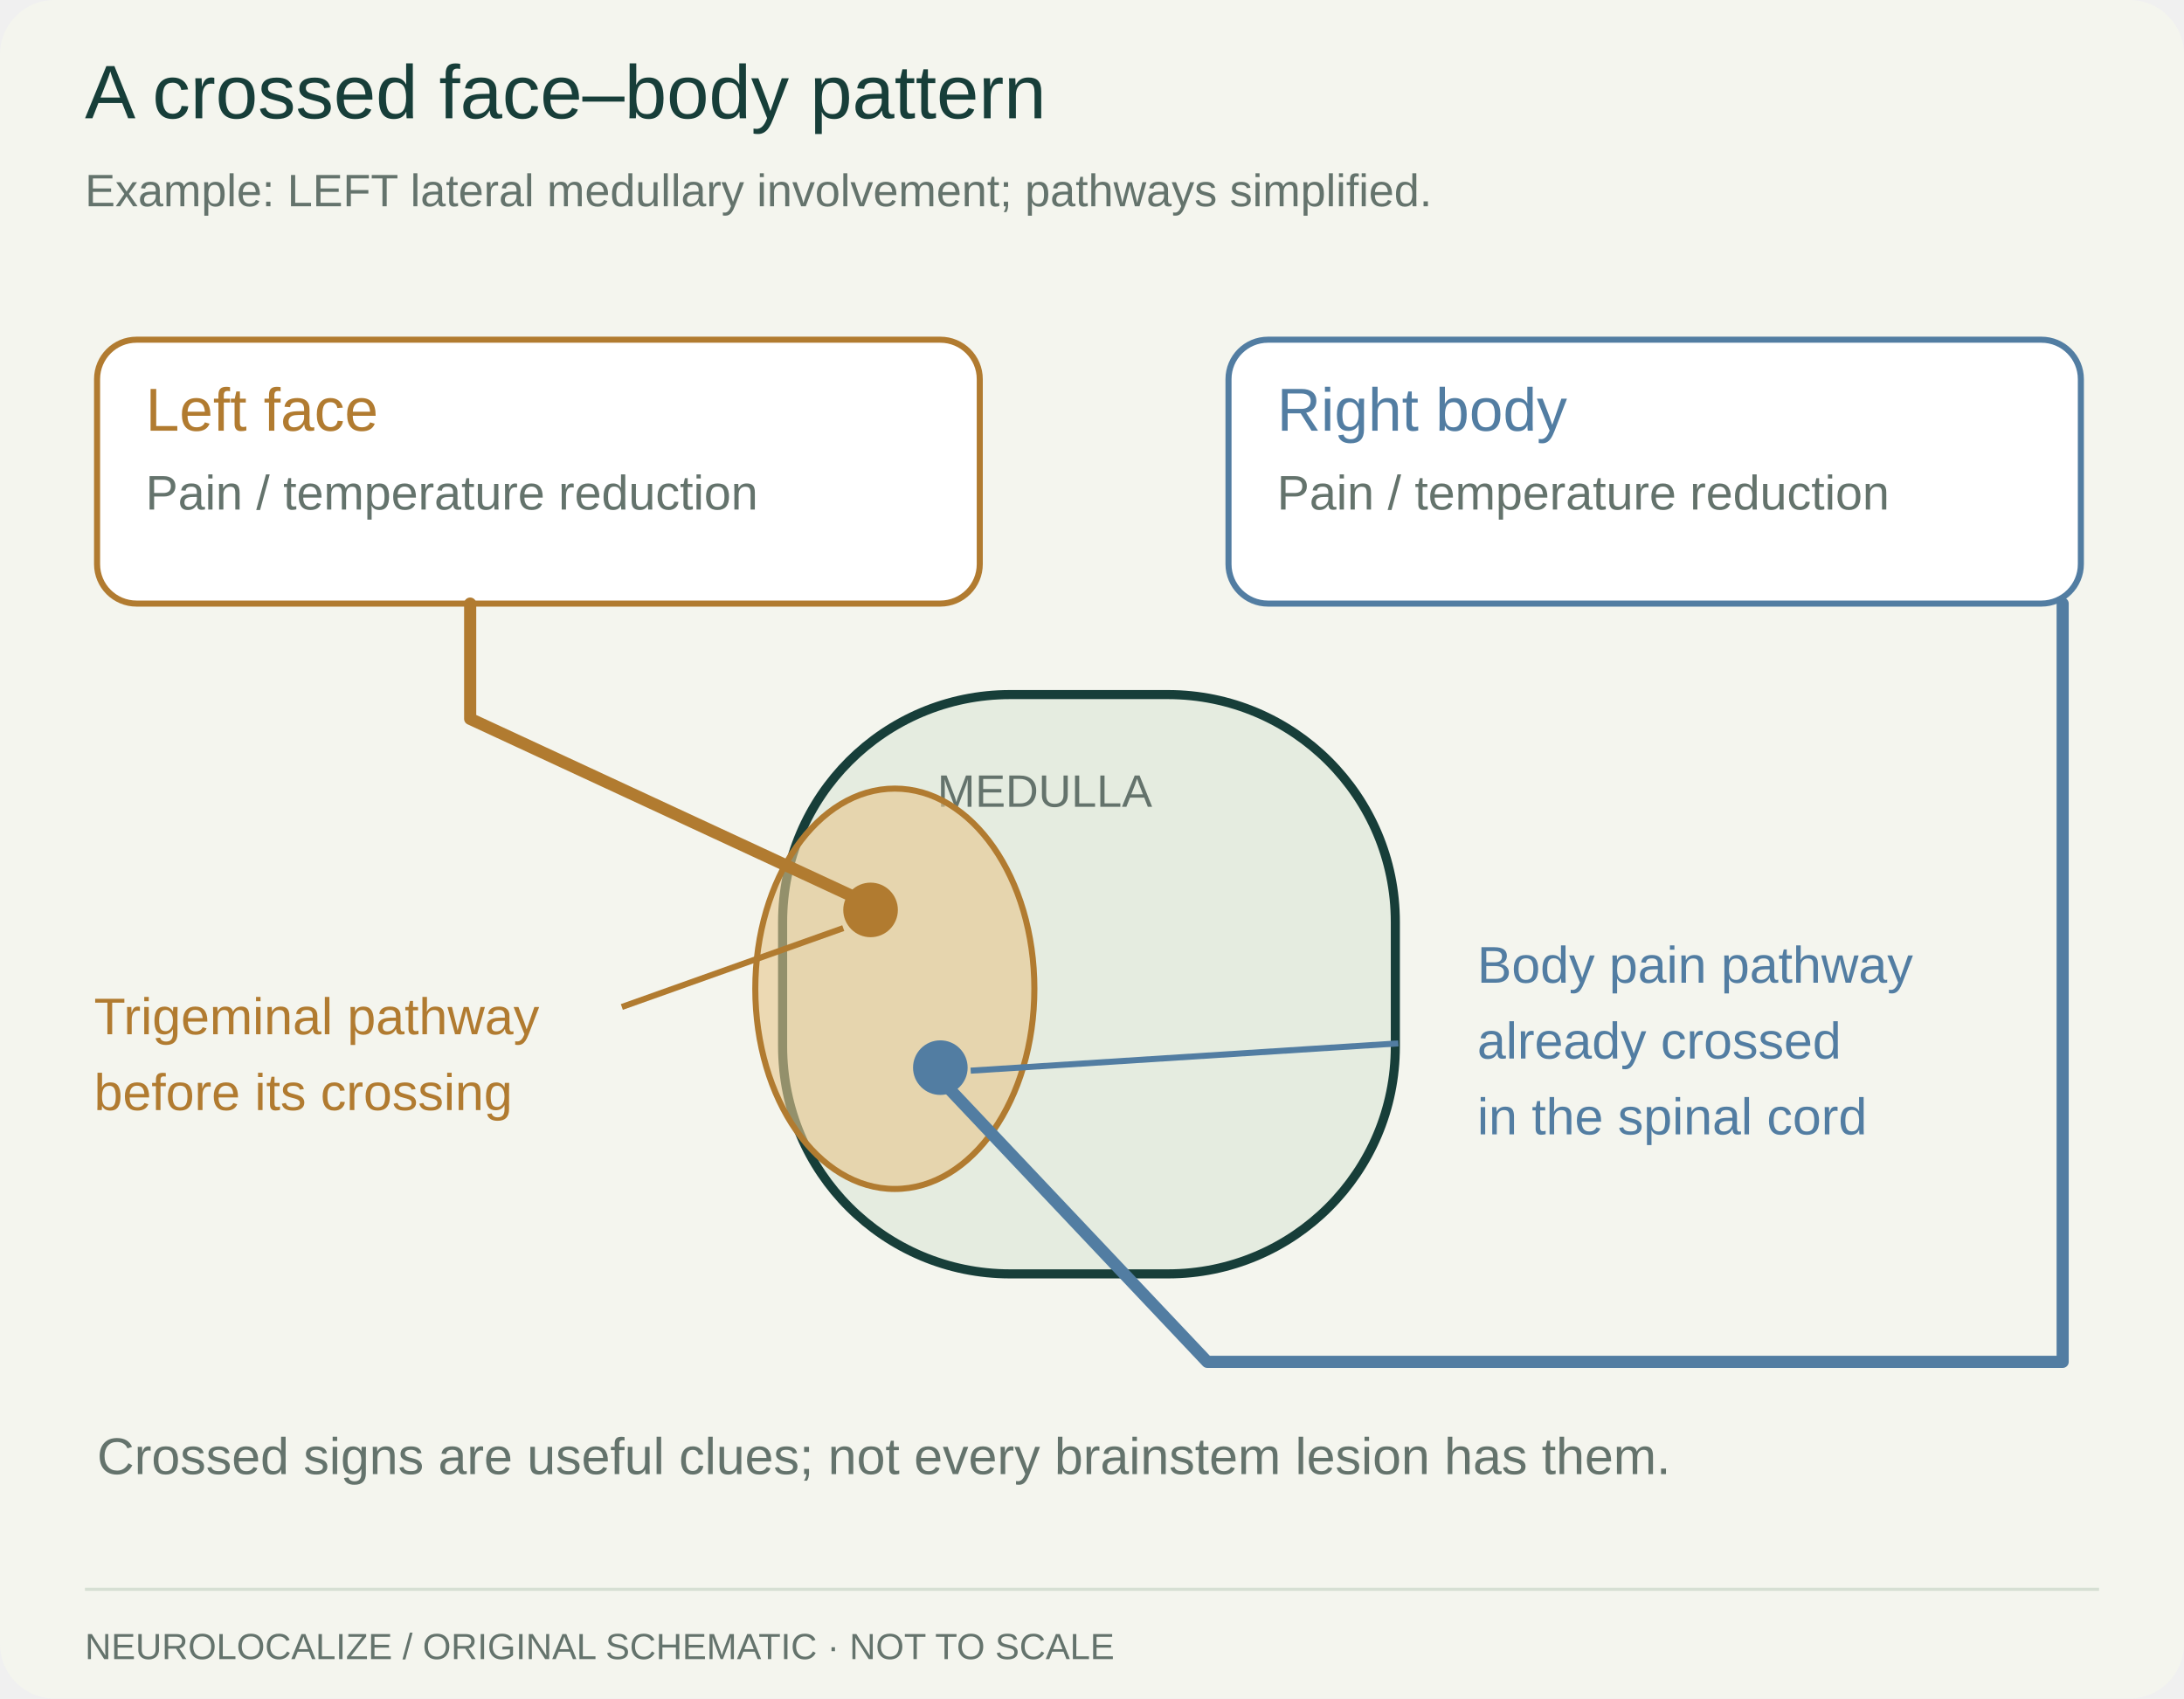
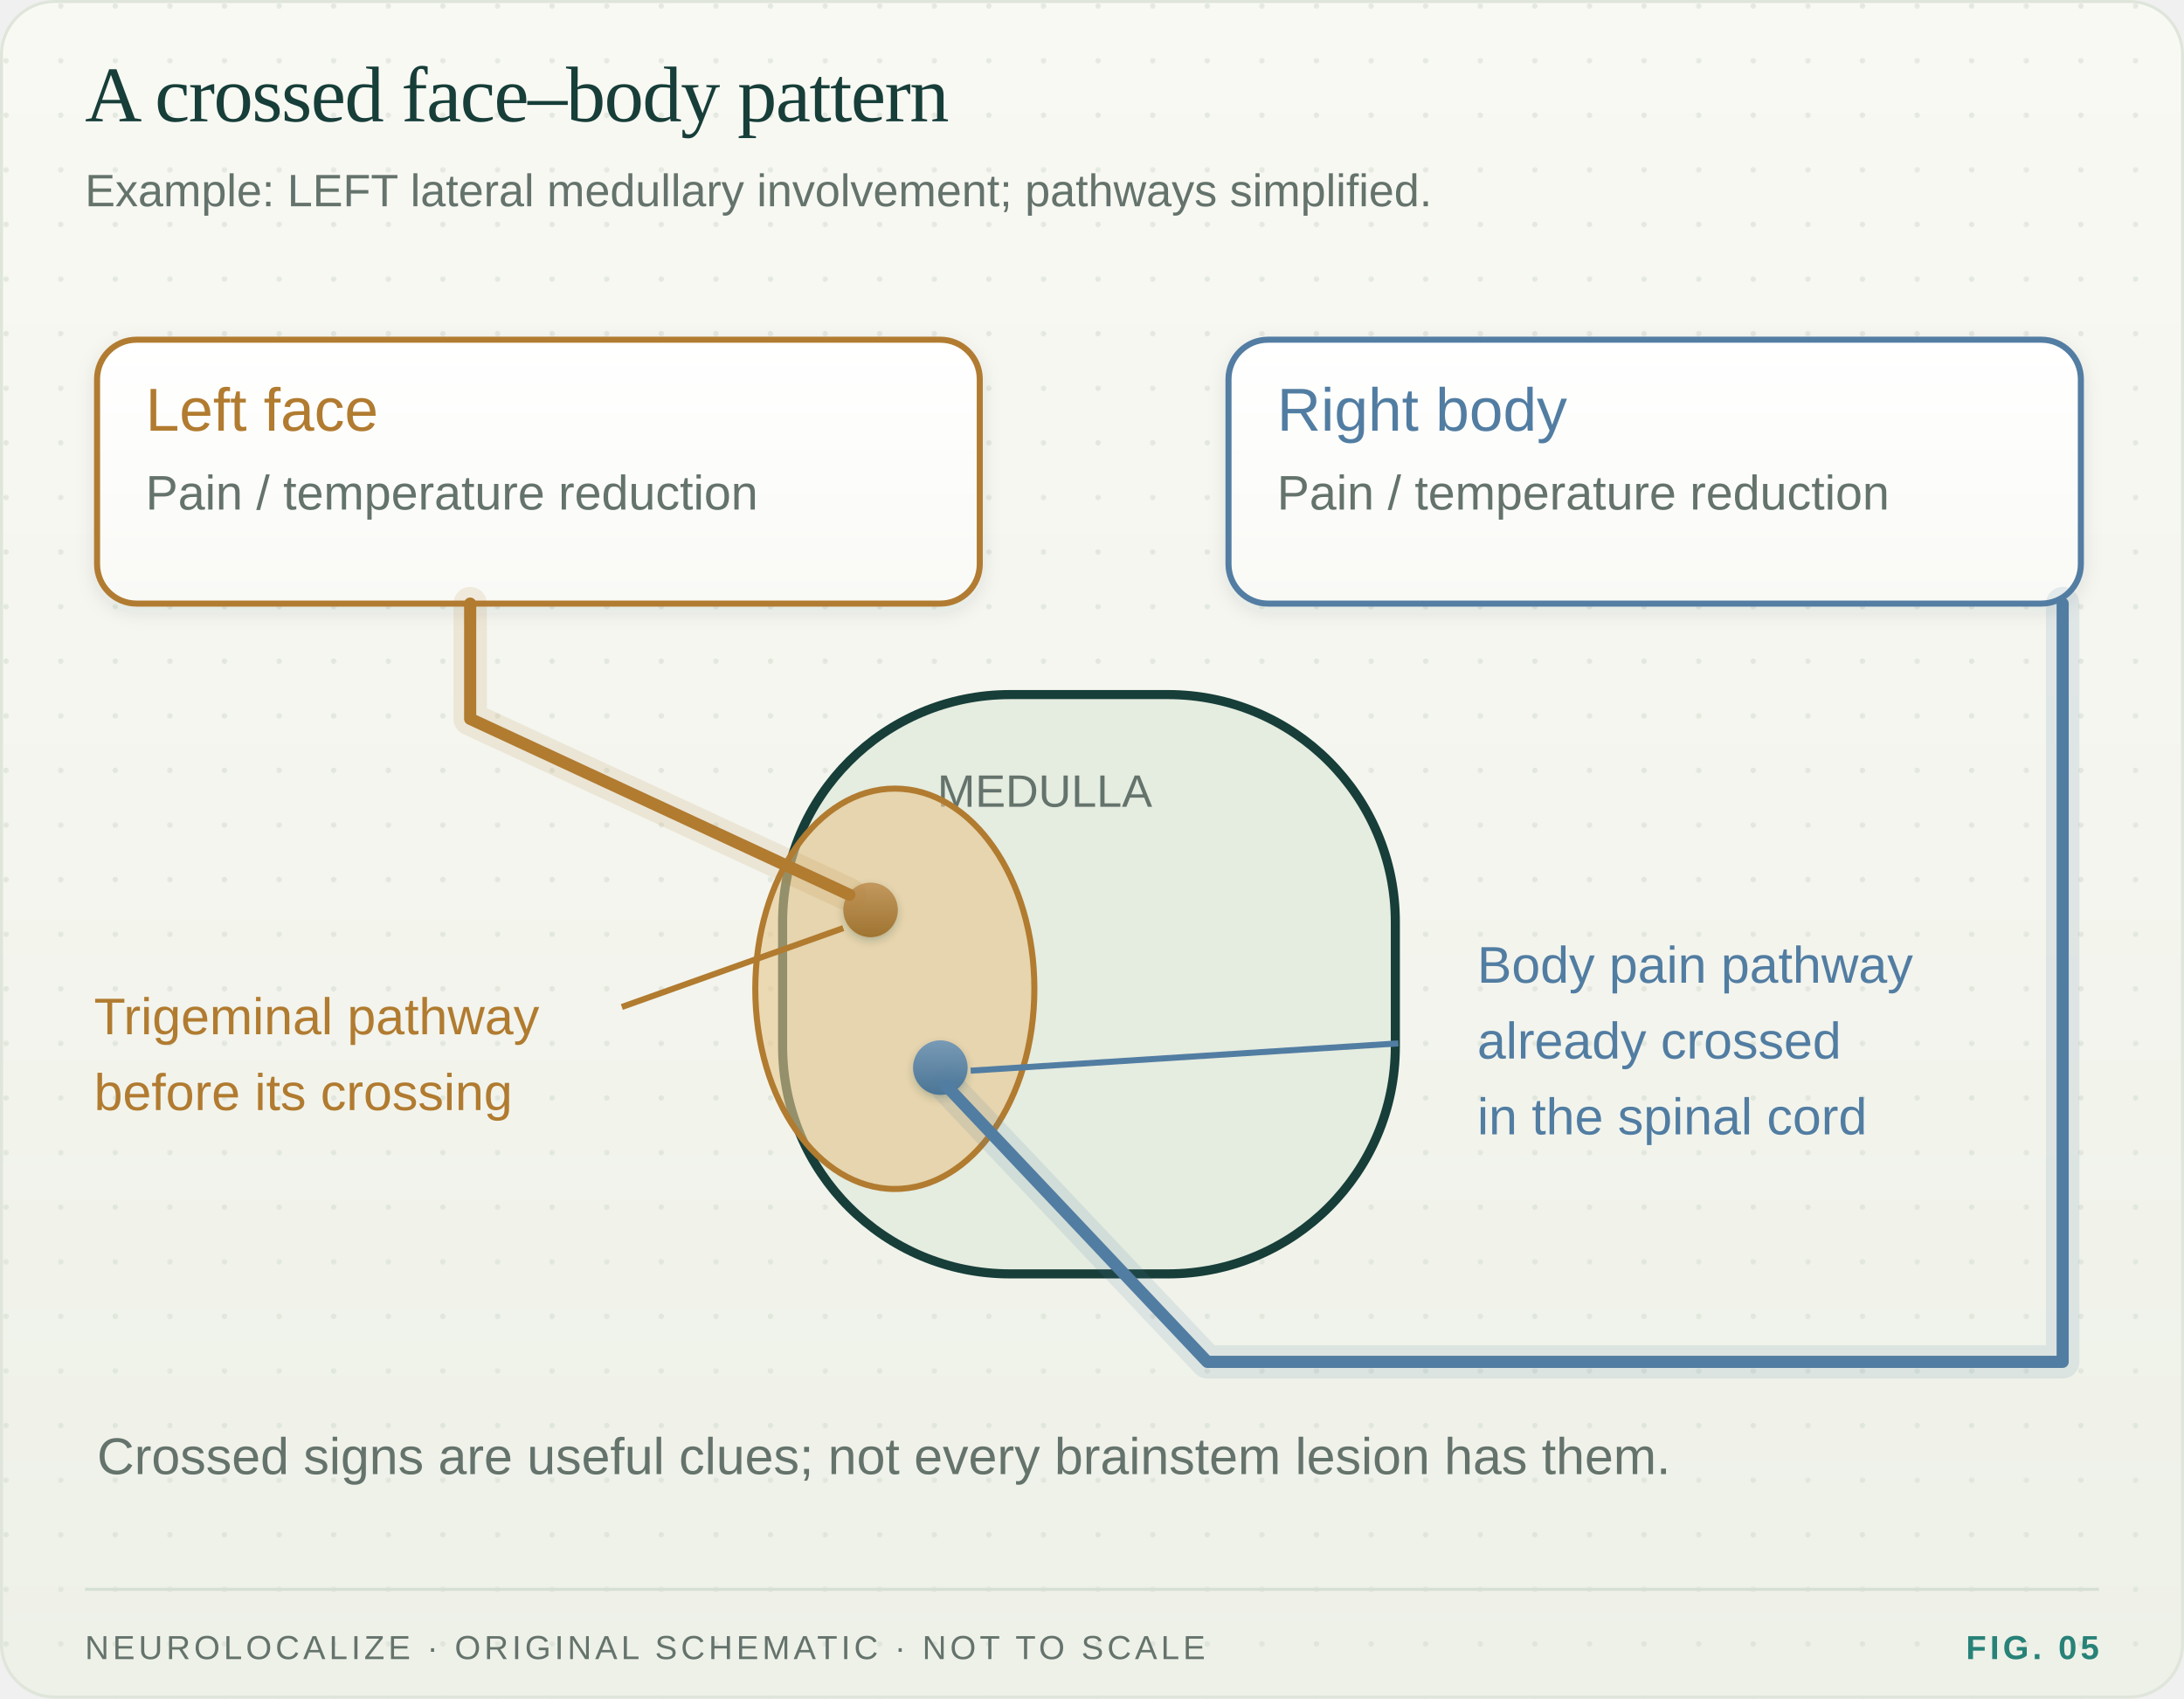
<svg xmlns="http://www.w3.org/2000/svg" width="720" height="560" viewBox="0 0 720 560" role="img">
  <defs>
-     <marker id="arrow" markerWidth="8" markerHeight="8" refX="6" refY="3" orient="auto">
-       <path d="M0 0L6 3L0 6" fill="none" stroke="#278278" stroke-width="1.3" />
+     <radialGradient id="tissue" cx=".4" cy=".35" r=".75">
+       <stop offset="0" stop-color="#f7f9f4" />
+       <stop offset="1" stop-color="#d9e4d4" />
+     </radialGradient>
+     <linearGradient id="bg" x1="0" y1="0" x2="0" y2="1">
+       <stop offset="0" stop-color="#f9f9f4" />
+       <stop offset="1" stop-color="#eef1e8" />
+     </linearGradient>
+     <linearGradient id="card" x1="0" y1="0" x2="0" y2="1">
+       <stop offset="0" stop-color="#ffffff" />
+       <stop offset="1" stop-color="#f9faf6" />
+     </linearGradient>
+     <pattern id="dots" width="18" height="18" patternUnits="userSpaceOnUse">
+       <circle cx="2" cy="2" r=".9" fill="#d3dbcf" />
+     </pattern>
+     <filter id="shadow" x="-10%" y="-10%" width="120%" height="130%">
+       <feDropShadow dx="0" dy="2" stdDeviation="3" flood-color="#173e39" flood-opacity=".09" />
+     </filter>
+     <filter id="lift" x="-40%" y="-40%" width="180%" height="190%">
+       <feDropShadow dx="0" dy="1.2" stdDeviation="1.4" flood-color="#173e39" flood-opacity=".22" />
+     </filter>
+     <linearGradient id="g173e39" x1="0" y1="0" x2="0" y2="1">
+       <stop offset="0" stop-color="#4a6865" />
+       <stop offset="1" stop-color="#173e39" />
+     </linearGradient>
+     <linearGradient id="g278278" x1="0" y1="0" x2="0" y2="1">
+       <stop offset="0" stop-color="#579e96" />
+       <stop offset="1" stop-color="#257a70" />
+     </linearGradient>
+     <linearGradient id="g527da2" x1="0" y1="0" x2="0" y2="1">
+       <stop offset="0" stop-color="#789ab6" />
+       <stop offset="1" stop-color="#4b7595" />
+     </linearGradient>
+     <linearGradient id="ga34040" x1="0" y1="0" x2="0" y2="1">
+       <stop offset="0" stop-color="#b76a6a" />
+       <stop offset="1" stop-color="#92403f" />
+     </linearGradient>
+     <linearGradient id="gb17b30" x1="0" y1="0" x2="0" y2="1">
+       <stop offset="0" stop-color="#c2985e" />
+       <stop offset="1" stop-color="#9f7431" />
+     </linearGradient>
+     <marker id="arrow" markerUnits="userSpaceOnUse" markerWidth="16" markerHeight="16" refX="11" refY="8" orient="auto">
+       <path d="M2 2.5L13 8L2 13.5L5 8Z" fill="#278278" />
    </marker>
  </defs>
-   <rect width="720" height="560" rx="18" fill="#f4f5ee" />
-   <g font-family="Arial,sans-serif">
-     <text x="28" y="39" font-size="25" fill="#173e39" text-anchor="start">A crossed face–body pattern</text>
+   <rect width="720" height="560" rx="18" fill="url(#bg)" />
+   <rect width="720" height="560" rx="18" fill="url(#dots)" opacity=".55" />
+   <rect x=".5" y=".5" width="719" height="559" rx="17.5" fill="none" stroke="#dfe5da" />
+   <g font-family="Arial,Helvetica,sans-serif">
+     <text x="28" y="40" font-size="26" fill="#173e39" font-family="Georgia,'Times New Roman',serif" letter-spacing="-.4">A crossed face–body pattern</text>
    <text x="28" y="68" font-size="15" fill="#64736c" text-anchor="start">Example: LEFT lateral medullary involvement; pathways simplified.</text>
-     <rect x="32" y="112" width="291" height="87" rx="13" fill="#ffffff" stroke="#b17b30" stroke-width="2" />
+     <rect x="32" y="112" width="291" height="87" rx="13" fill="url(#card)" stroke="#b17b30" stroke-width="2" filter="url(#shadow)" />
    <text x="48" y="142" font-size="20" fill="#b17b30" text-anchor="start">Left face</text>
    <text x="48" y="168" font-size="16" fill="#64736c" text-anchor="start">Pain / temperature reduction</text>
-     <rect x="405" y="112" width="281" height="87" rx="13" fill="#ffffff" stroke="#527da2" stroke-width="2" />
+     <rect x="405" y="112" width="281" height="87" rx="13" fill="url(#card)" stroke="#527da2" stroke-width="2" filter="url(#shadow)" />
    <text x="421" y="142" font-size="20" fill="#527da2" text-anchor="start">Right body</text>
    <text x="421" y="168" font-size="16" fill="#64736c" text-anchor="start">Pain / temperature reduction</text>
    <rect x="258" y="229" width="202" height="191" rx="75" fill="#e5ece0" stroke="#173e39" stroke-width="3" />
    <text x="309" y="266" font-size="15" fill="#64736c" text-anchor="start">MEDULLA</text>
    <ellipse cx="295" cy="326" rx="46" ry="66" fill="#e6c78c" fill-opacity=".6" stroke="#b17b30" stroke-width="2" />
-     <circle cx="287" cy="300" r="9" fill="#b17b30" />
-     <circle cx="310" cy="352" r="9" fill="#527da2" />
+     <circle cx="287" cy="300" r="9" fill="url(#gb17b30)" filter="url(#lift)" />
+     <circle cx="310" cy="352" r="9" fill="url(#g527da2)" filter="url(#lift)" />
+     <path d="M155 199V237L280 295" fill="none" stroke="#b17b30" stroke-width="11" stroke-opacity=".13" stroke-linecap="round" stroke-linejoin="round" />
    <path d="M155 199V237L280 295" fill="none" stroke="#b17b30" stroke-width="4" stroke-linecap="round" stroke-linejoin="round" />
+     <path d="M680 199V449H398L312 358" fill="none" stroke="#527da2" stroke-width="11" stroke-opacity=".13" stroke-linecap="round" stroke-linejoin="round" />
    <path d="M680 199V449H398L312 358" fill="none" stroke="#527da2" stroke-width="4" stroke-linecap="round" stroke-linejoin="round" />
    <text x="31" y="341" font-size="17" fill="#b17b30" text-anchor="start">Trigeminal pathway</text>
    <text x="31" y="366" font-size="17" fill="#b17b30" text-anchor="start">before its crossing</text>
    <path d="M205 332L278 306" fill="none" stroke="#b17b30" stroke-width="2" />
    <text x="487" y="324" font-size="17" fill="#527da2" text-anchor="start">Body pain pathway</text>
    <text x="487" y="349" font-size="17" fill="#527da2" text-anchor="start">already crossed</text>
    <text x="487" y="374" font-size="17" fill="#527da2" text-anchor="start">in the spinal cord</text>
    <path d="M461 344L320 353" fill="none" stroke="#527da2" stroke-width="2" />
    <text x="32" y="486" font-size="17" fill="#64736c" text-anchor="start">Crossed signs are useful clues; not every brainstem lesion has them.</text>
    <path d="M28 524L692 524" fill="none" stroke="#d6dfd3" stroke-width="1" />
-     <text x="28" y="547" font-size="12" fill="#64736c" text-anchor="start">NEUROLOCALIZE  /  ORIGINAL SCHEMATIC · NOT TO SCALE</text>
+     <text x="28" y="547" font-size="11" fill="#64736c" letter-spacing="1.2">NEUROLOCALIZE  ·  ORIGINAL SCHEMATIC  ·  NOT TO SCALE</text>
+     <text x="692" y="547" font-size="11" fill="#278278" text-anchor="end" letter-spacing="1.2" font-weight="700">FIG. 05</text>
  </g>
</svg>
